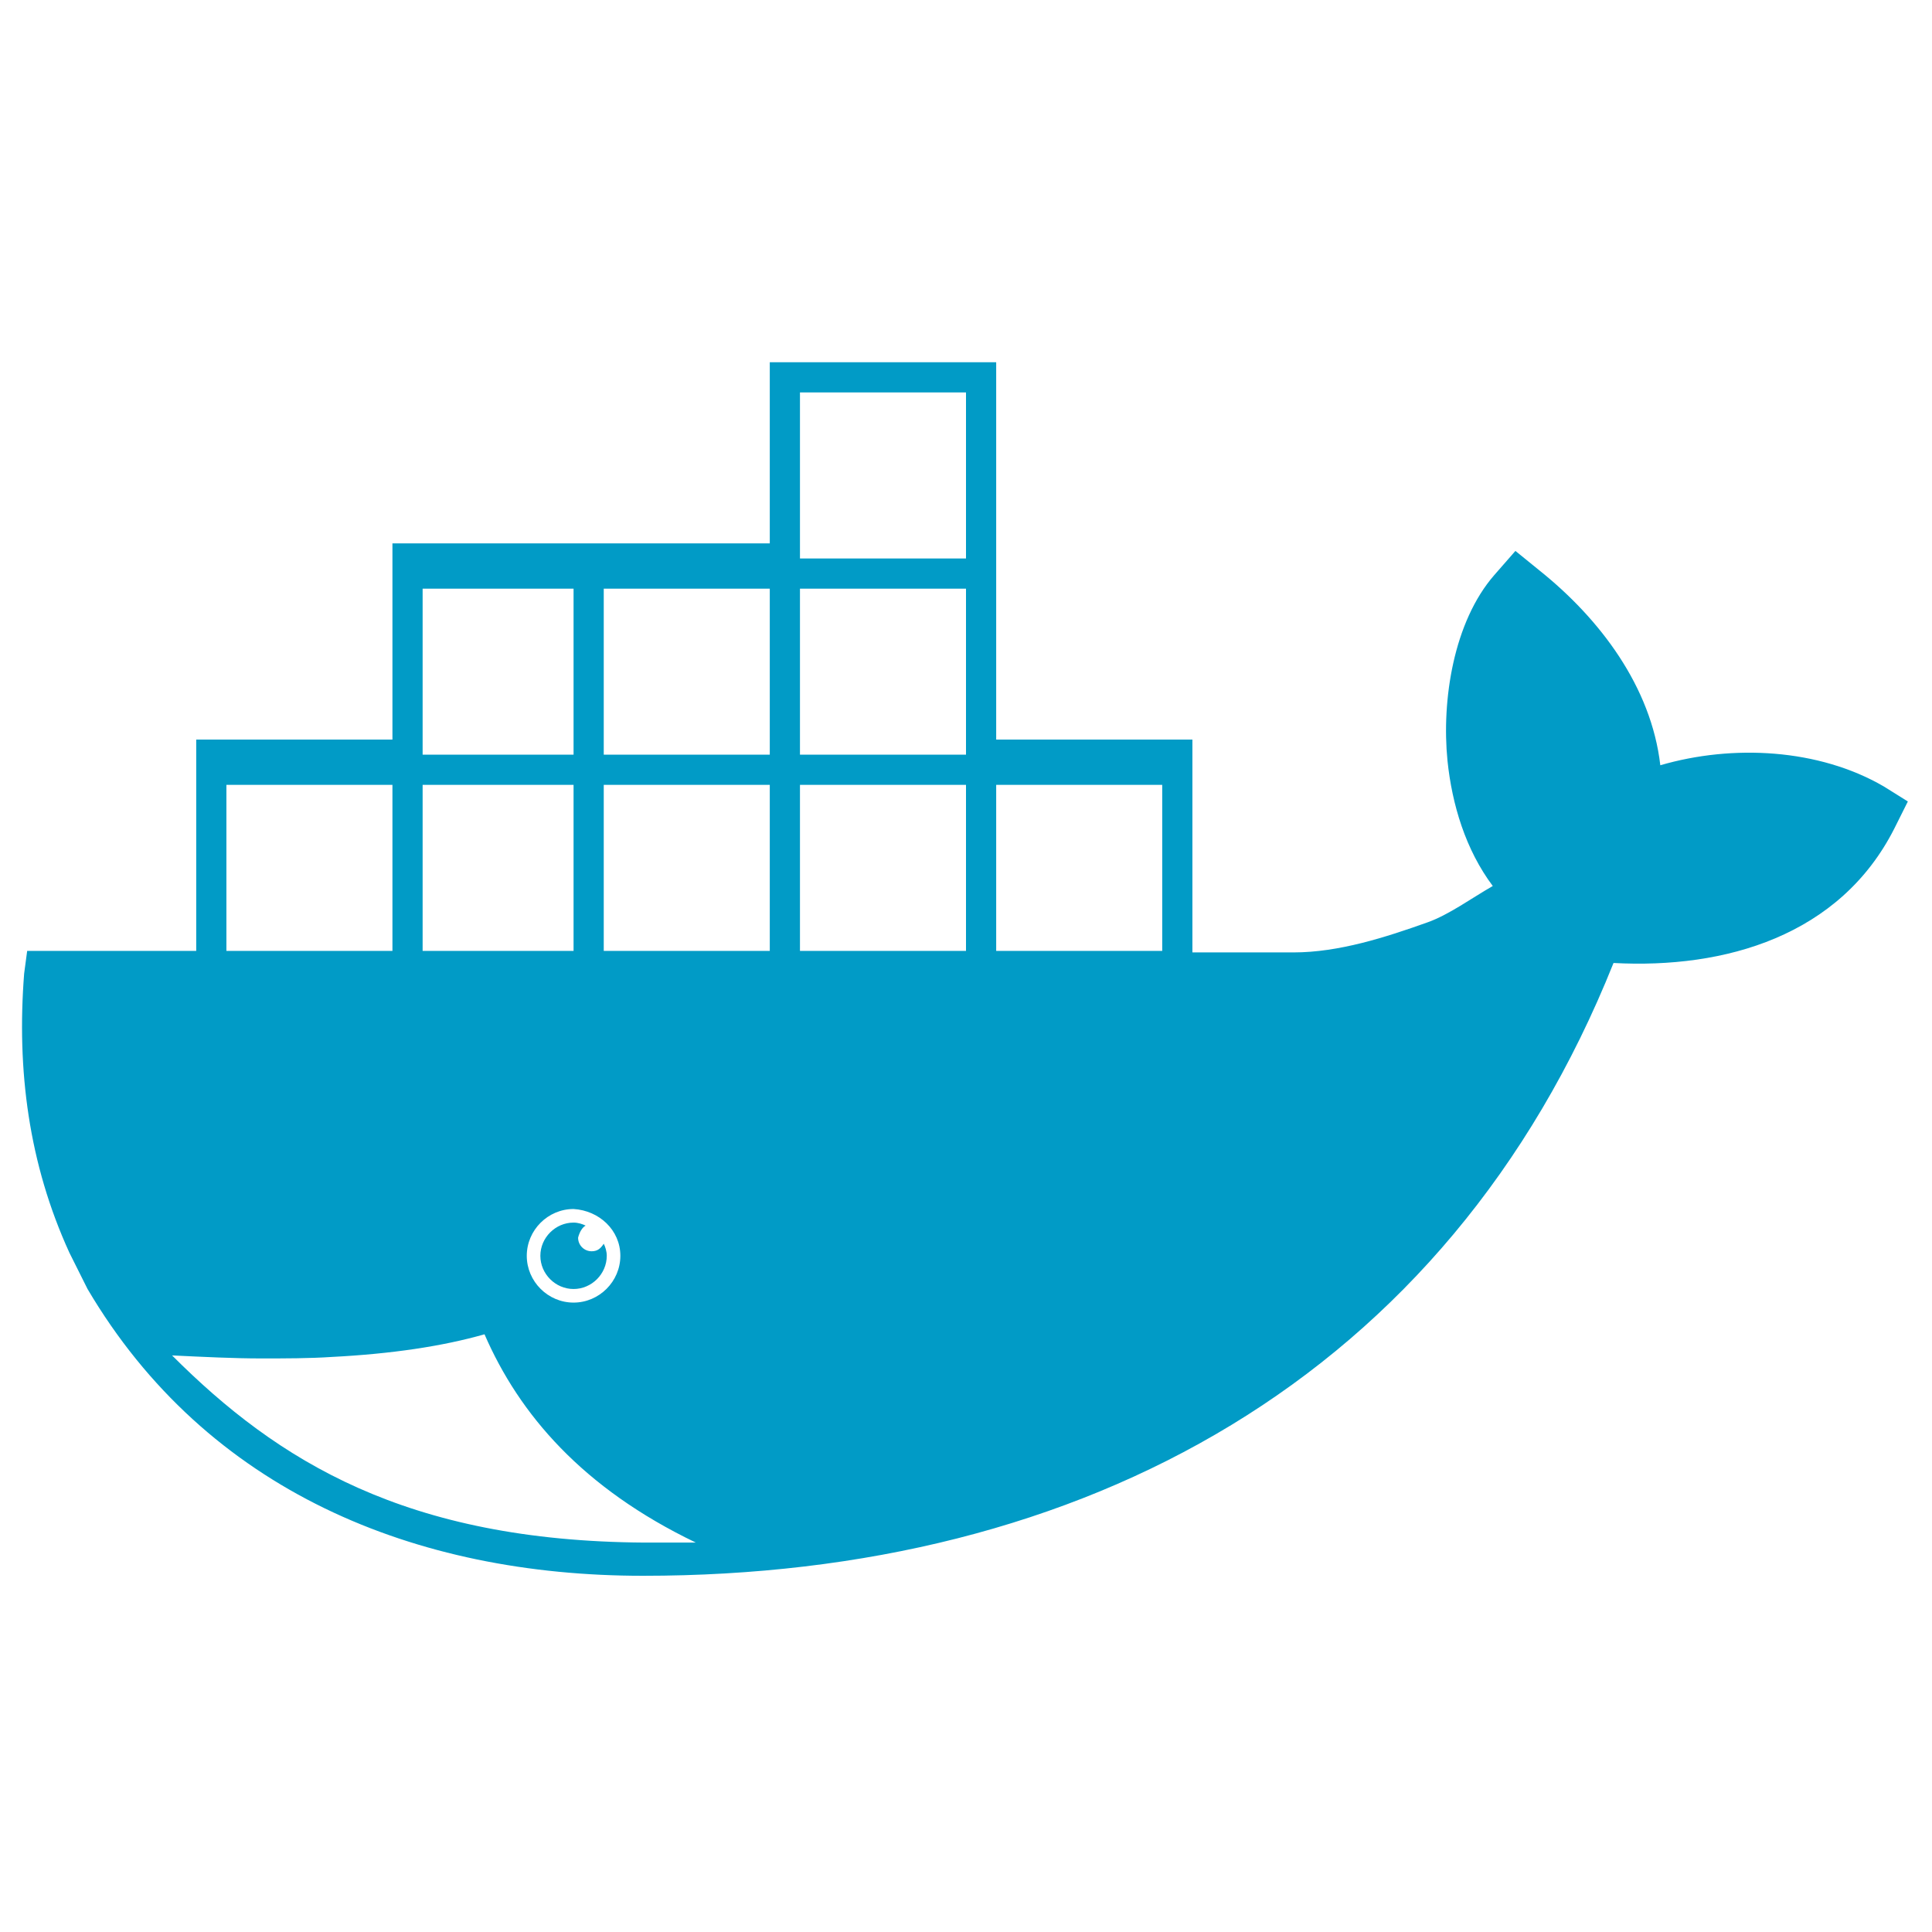
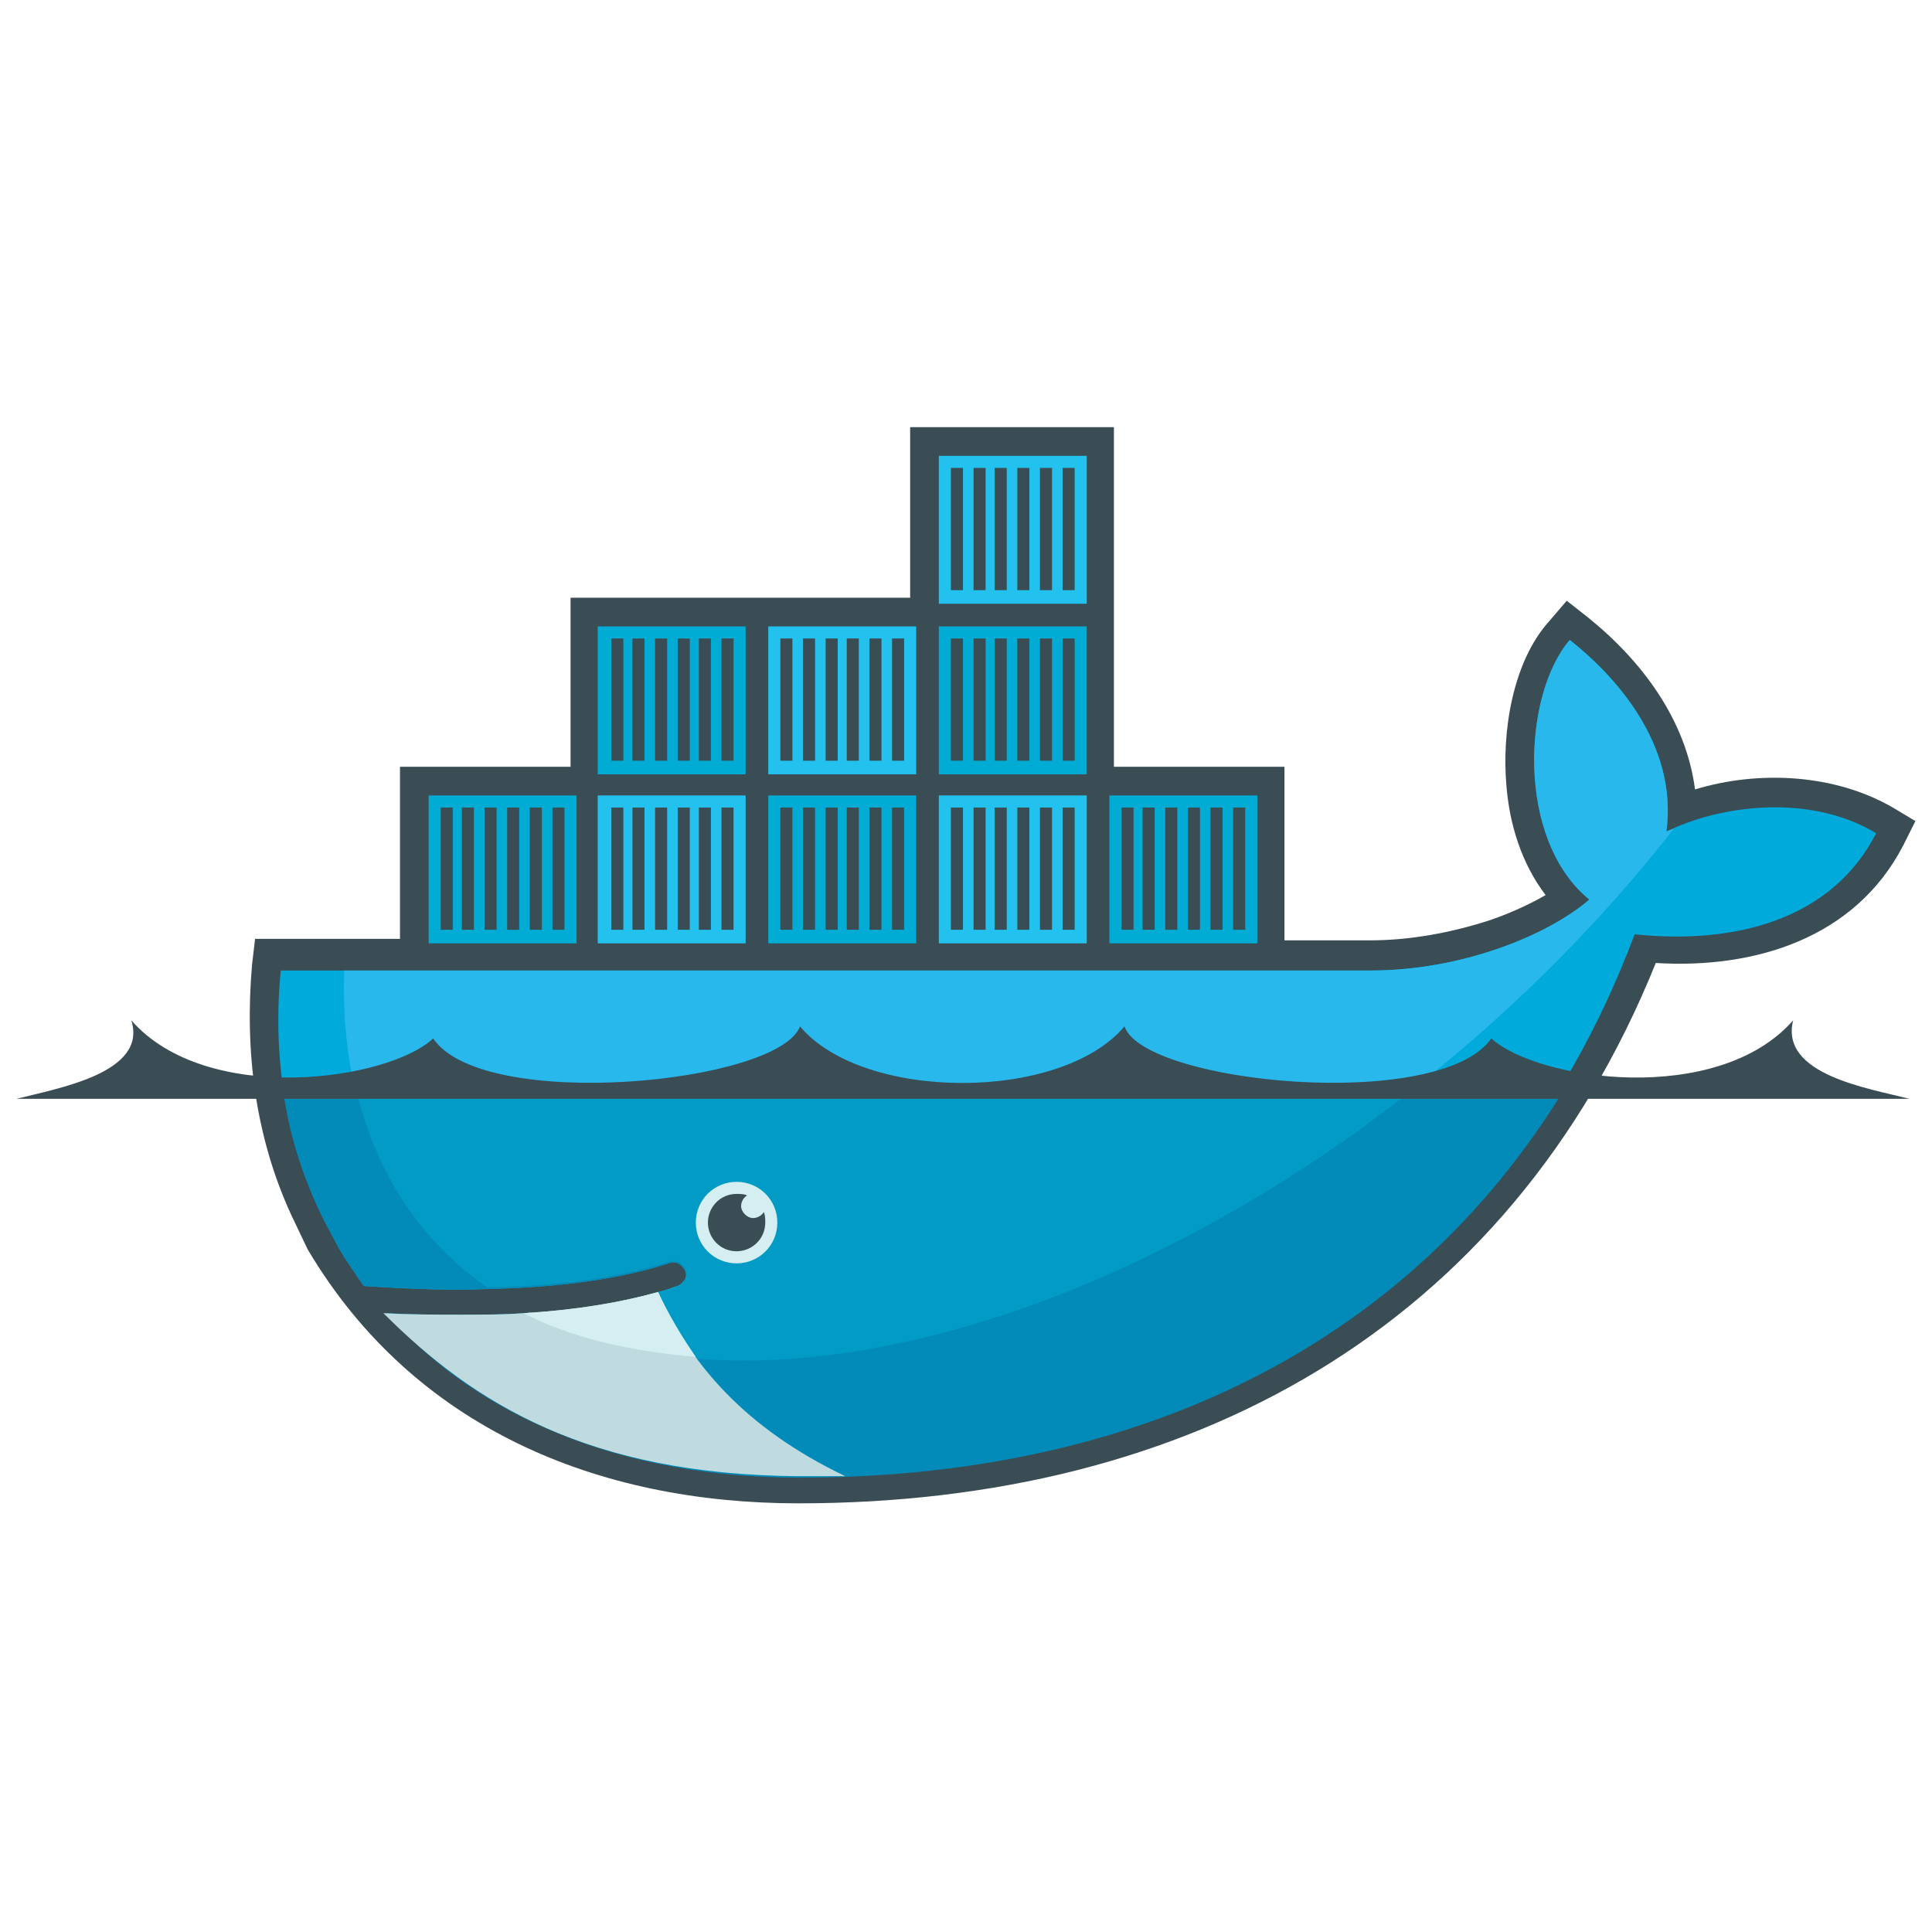
<svg xmlns="http://www.w3.org/2000/svg" viewBox="0 0 128 128">
-   <path d="M124.8 52.1c-4.3-2.5-10-2.8-14.8-1.4-.6-5.2-4-9.7-8-12.9l-1.6-1.3-1.4 1.6c-2.7 3.1-3.5 8.3-3.1 12.3.3 2.9 1.2 5.9 3 8.3-1.4.8-2.9 1.9-4.3 2.4-2.8 1-5.9 2-8.9 2H79V49H66V24H51v12H26v13H13v14H1.8l-.2 1.5c-.5 6.4.3 12.6 3 18.5l1.1 2.2.1.2c7.9 13.4 21.7 19 36.8 19 29.2 0 53.3-13.1 64.3-40.6 7.4.4 15-1.8 18.6-8.9l.9-1.8-1.6-1zM28 39h10v11H28V39zm13.1 44.2c0 1.7-1.4 3.1-3.1 3.1-1.7 0-3.1-1.4-3.1-3.1 0-1.7 1.4-3.1 3.1-3.1 1.7.1 3.1 1.4 3.1 3.1zM28 52h10v11H28V52zm-13 0h11v11H15V52zm27.7 50.2c-15.8-.1-24.3-5.4-31.3-12.4 2.1.1 4.1.2 5.9.2 1.6 0 3.2 0 4.7-.1 3.9-.2 7.3-.7 10.1-1.5 2.3 5.3 6.5 10.2 14 13.8h-3.4zM51 63H40V52h11v11zm0-13H40V39h11v11zm13 13H53V52h11v11zm0-13H53V39h11v11zm0-13H53V26h11v11zm13 26H66V52h11v11zM38.8 81.2c-.2-.1-.5-.2-.8-.2-1.2 0-2.2 1-2.2 2.2 0 1.2 1 2.2 2.2 2.2s2.2-1 2.2-2.2c0-.3-.1-.6-.2-.8-.2.3-.4.5-.8.5-.5 0-.9-.4-.9-.9.1-.4.3-.7.5-.8z" fill="#019BC6" />
+   <path fill-rule="evenodd" clip-rule="evenodd" fill="#3A4D54" d="M73.8 50.8h11.3v11.5h5.7c2.6 0 5.3-.5 7.8-1.3 1.2-.4 2.6-1 3.8-1.7-1.6-2.1-2.4-4.7-2.6-7.3-.3-3.5.4-8.1 2.8-10.8l1.2-1.4 1.4 1.1c3.6 2.9 6.5 6.8 7.1 11.4 4.3-1.3 9.3-1 13.1 1.2l1.5.9-.8 1.6c-3.2 6.2-9.9 8.2-16.4 7.8-9.8 24.3-31 35.8-56.8 35.8-13.3 0-25.5-5-32.5-16.8l-.1-.2-1-2.1c-2.4-5.2-3.1-10.9-2.6-16.6l.2-1.7h9.6V50.8h11.3V39.6h22.5V28.3h13.5v22.5z" />
+   <path fill="#00AADA" d="M110.4 55.1c.8-5.9-3.6-10.5-6.4-12.7-3.1 3.6-3.6 13.2 1.3 17.2-2.8 2.4-8.5 4.7-14.5 4.7H18.6c-.6 6.2.5 11.9 3 16.8l.8 1.5c.5.9 1.1 1.7 1.7 2.6 3 .2 5.7.3 8.2.2 4.9-.1 8.9-.7 12-1.7.5-.2.9.1 1.1.5.2.5-.1.9-.5 1.1-.4.1-.8.3-1.3.4-2.4.7-5 1.1-8.3 1.3h-.6c-1.3.1-2.7.1-4.2.1-1.6 0-3.1 0-4.9-.1 6 6.8 15.4 10.8 27.2 10.8 25 0 46.2-11.1 55.5-35.9 6.7.7 13.1-1 16-6.7-4.5-2.7-10.5-1.8-13.9-.1z" />
+   <path fill="#28B8EB" d="M110.4 55.1c.8-5.9-3.6-10.5-6.4-12.7-3.1 3.6-3.6 13.2 1.3 17.2-2.8 2.4-8.5 4.7-14.5 4.7h-68c-.3 9.5 3.2 16.7 9.5 21 4.9-.1 8.9-.7 12-1.7.5-.2.9.1 1.1.5.2.5-.1.9-.5 1.1-.4.1-.8.3-1.3.4-2.4.7-5.2 1.2-8.5 1.4l-.1-.1c8.5 4.4 20.8 4.3 35-1.1 15.8-6.1 30.6-17.7 40.9-30.9-.2.1-.4.1-.5.2z" />
+   <path fill="#028BB8" d="M18.7 71.8c.4 3.3 1.4 6.4 2.9 9.3l.8 1.5c.5.9 1.1 1.7 1.7 2.6 3 .2 5.7.3 8.2.2 4.9-.1 8.9-.7 12-1.7.5-.2.9.1 1.1.5.2.5-.1.9-.5 1.1-.4.1-.8.3-1.3.4-2.4.7-5.2 1.2-8.5 1.4h-.4c-1.3.1-2.7.1-4.1.1-1.6 0-3.2 0-4.9-.1 6 6.8 15.5 10.8 27.3 10.8 21.4 0 40-8.1 50.8-26H18.7v-.1z" />
+   <path fill="#019BC6" d="M23.5 71.8c1.3 5.8 4.3 10.4 8.8 13.5 4.9-.1 8.9-.7 12-1.7.5-.2.9.1 1.1.5.2.5-.1.9-.5 1.1-.4.1-.8.3-1.3.4-2.4.7-5.2 1.2-8.6 1.4 8.5 4.4 20.8 4.3 34.9-1.1 8.5-3.3 16.8-8.2 24.2-14.1H23.5z" />
+   <path fill-rule="evenodd" clip-rule="evenodd" fill="#00ACD3" d="M28.4 52.7h9.8v9.8h-9.8v-9.8zm.8.8h.8v8.1h-.8v-8.1zm1.4 0h.8v8.1h-.8v-8.1zm1.5 0h.8v8.1h-.8v-8.1zm1.5 0h.8v8.1h-.8v-8.1zm1.5 0h.8v8.1h-.8v-8.1zm1.5 0h.8v8.1h-.8v-8.1zm3-12h9.8v9.8h-9.8v-9.8zm.9.8h.8v8.1h-.8v-8.1zm1.4 0h.8v8.1h-.8v-8.1zm1.5 0h.8v8.1h-.8v-8.1zm1.5 0h.8v8.1h-.8v-8.1zm1.4 0h.8v8.1h-.8v-8.1zm1.5 0h.8v8.1h-.8v-8.1z" />
+   <path fill-rule="evenodd" clip-rule="evenodd" fill="#23C2EE" d="M39.6 52.7h9.8v9.8h-9.8v-9.8zm.9.8h.8v8.1h-.8v-8.1zm1.4 0h.8v8.1h-.8v-8.1zm1.5 0h.8v8.1h-.8v-8.1zm1.5 0h.8v8.1h-.8v-8.1zm1.4 0h.8v8.1h-.8v-8.1zm1.5 0h.8v8.1h-.8v-8.1z" />
+   <path fill-rule="evenodd" clip-rule="evenodd" fill="#00ACD3" d="M50.9 52.7h9.8v9.8h-9.8v-9.8zm.8.8h.8v8.1h-.8v-8.1zm1.5 0h.8v8.1h-.8v-8.1zm1.5 0h.8v8.1h-.8v-8.1zm1.4 0h.8v8.1h-.8v-8.1zm1.5 0h.8v8.1h-.8v-8.1zm1.5 0h.8v8.1h-.8v-8.1z" />
+   <path fill-rule="evenodd" clip-rule="evenodd" fill="#23C2EE" d="M50.9 41.5h9.8v9.8h-9.8v-9.8zm.8.8h.8v8.1h-.8v-8.1zm1.5 0h.8v8.1h-.8v-8.1zm1.5 0h.8v8.1h-.8v-8.1zm1.4 0h.8v8.1h-.8v-8.1zm1.5 0h.8v8.1h-.8v-8.1zm1.5 0h.8v8.1h-.8v-8.1zm3.1 10.4H72v9.8h-9.8v-9.8zm.8.8h.8v8.1H63v-8.1zm1.5 0h.8v8.1h-.8v-8.1zm1.4 0h.8v8.1h-.8v-8.1zm1.5 0h.8v8.1h-.8v-8.1zm1.5 0h.8v8.1h-.8v-8.1zm1.5 0h.8v8.1h-.8v-8.1z" />
+   <path fill-rule="evenodd" clip-rule="evenodd" fill="#00ACD3" d="M62.2 41.5H72v9.8h-9.8v-9.8zm.8.8h.8v8.1H63v-8.1zm1.5 0h.8v8.1h-.8v-8.1zm1.4 0h.8v8.1h-.8v-8.1zm1.5 0h.8v8.1h-.8v-8.1zm1.5 0h.8v8.1h-.8v-8.1zm1.5 0h.8v8.1h-.8v-8.1z" />
+   <path fill-rule="evenodd" clip-rule="evenodd" fill="#23C2EE" d="M62.2 30.2H72V40h-9.8v-9.8zm.8.8h.8v8.1H63V31zm1.5 0h.8v8.1h-.8V31zm1.4 0h.8v8.1h-.8V31zm1.5 0h.8v8.1h-.8V31zm1.5 0h.8v8.1h-.8V31zm1.5 0h.8v8.1h-.8V31z" />
+   <path fill-rule="evenodd" clip-rule="evenodd" fill="#00ACD3" d="M73.5 52.7h9.8v9.8h-9.8v-9.8zm.8.8h.8v8.1h-.8v-8.1zm1.4 0h.8v8.1h-.8v-8.1zm1.5 0h.8v8.1h-.8v-8.1zm1.5 0h.8v8.1h-.8v-8.1zm1.5 0h.8v8.1h-.8v-8.1zm1.5 0h.8v8.1h-.8v-8.1z" />
+   <path fill-rule="evenodd" clip-rule="evenodd" fill="#D4EEF1" d="M48.8 78.3c1.5 0 2.7 1.2 2.7 2.7 0 1.5-1.2 2.7-2.7 2.7-1.5 0-2.7-1.2-2.7-2.7 0-1.5 1.2-2.7 2.7-2.7" />
+   <path fill-rule="evenodd" clip-rule="evenodd" fill="#3A4D54" d="M48.8 79.1c.2 0 .5 0 .7.1-.2.1-.4.4-.4.7 0 .4.4.8.8.8.3 0 .6-.2.7-.4.1.2.1.5.1.7 0 1.1-.9 1.9-1.9 1.9-1.1 0-1.9-.9-1.9-1.9 0-1 .8-1.9 1.9-1.9M1.1 72.8h125.4c-2.7-.7-8.6-1.6-7.7-5.2-5 5.7-16.9 4-20 1.2-3.4 4.9-23 3-24.3-.8-4.2 5-17.3 5-21.5 0-1.4 3.8-21 5.7-24.3.8-3 2.8-15 4.5-20-1.2 1.1 3.5-4.9 4.5-7.6 5.2" />
+   <path fill="#BFDBE0" d="M56 97.8c-6.7-3.2-10.3-7.5-12.4-12.2-2.5.7-5.5 1.2-8.9 1.4-1.3.1-2.7.1-4.1.1-1.7 0-3.4 0-5.2-.1 6 6 13.6 10.7 27.5 10.8H56z" />
+   <path fill="#D4EEF1" d="M46.1 89.9c-.9-1.3-1.8-2.8-2.5-4.3-2.5.7-5.5 1.2-8.9 1.4 2.3 1.2 5.7 2.4 11.4 2.9z" />
</svg>
